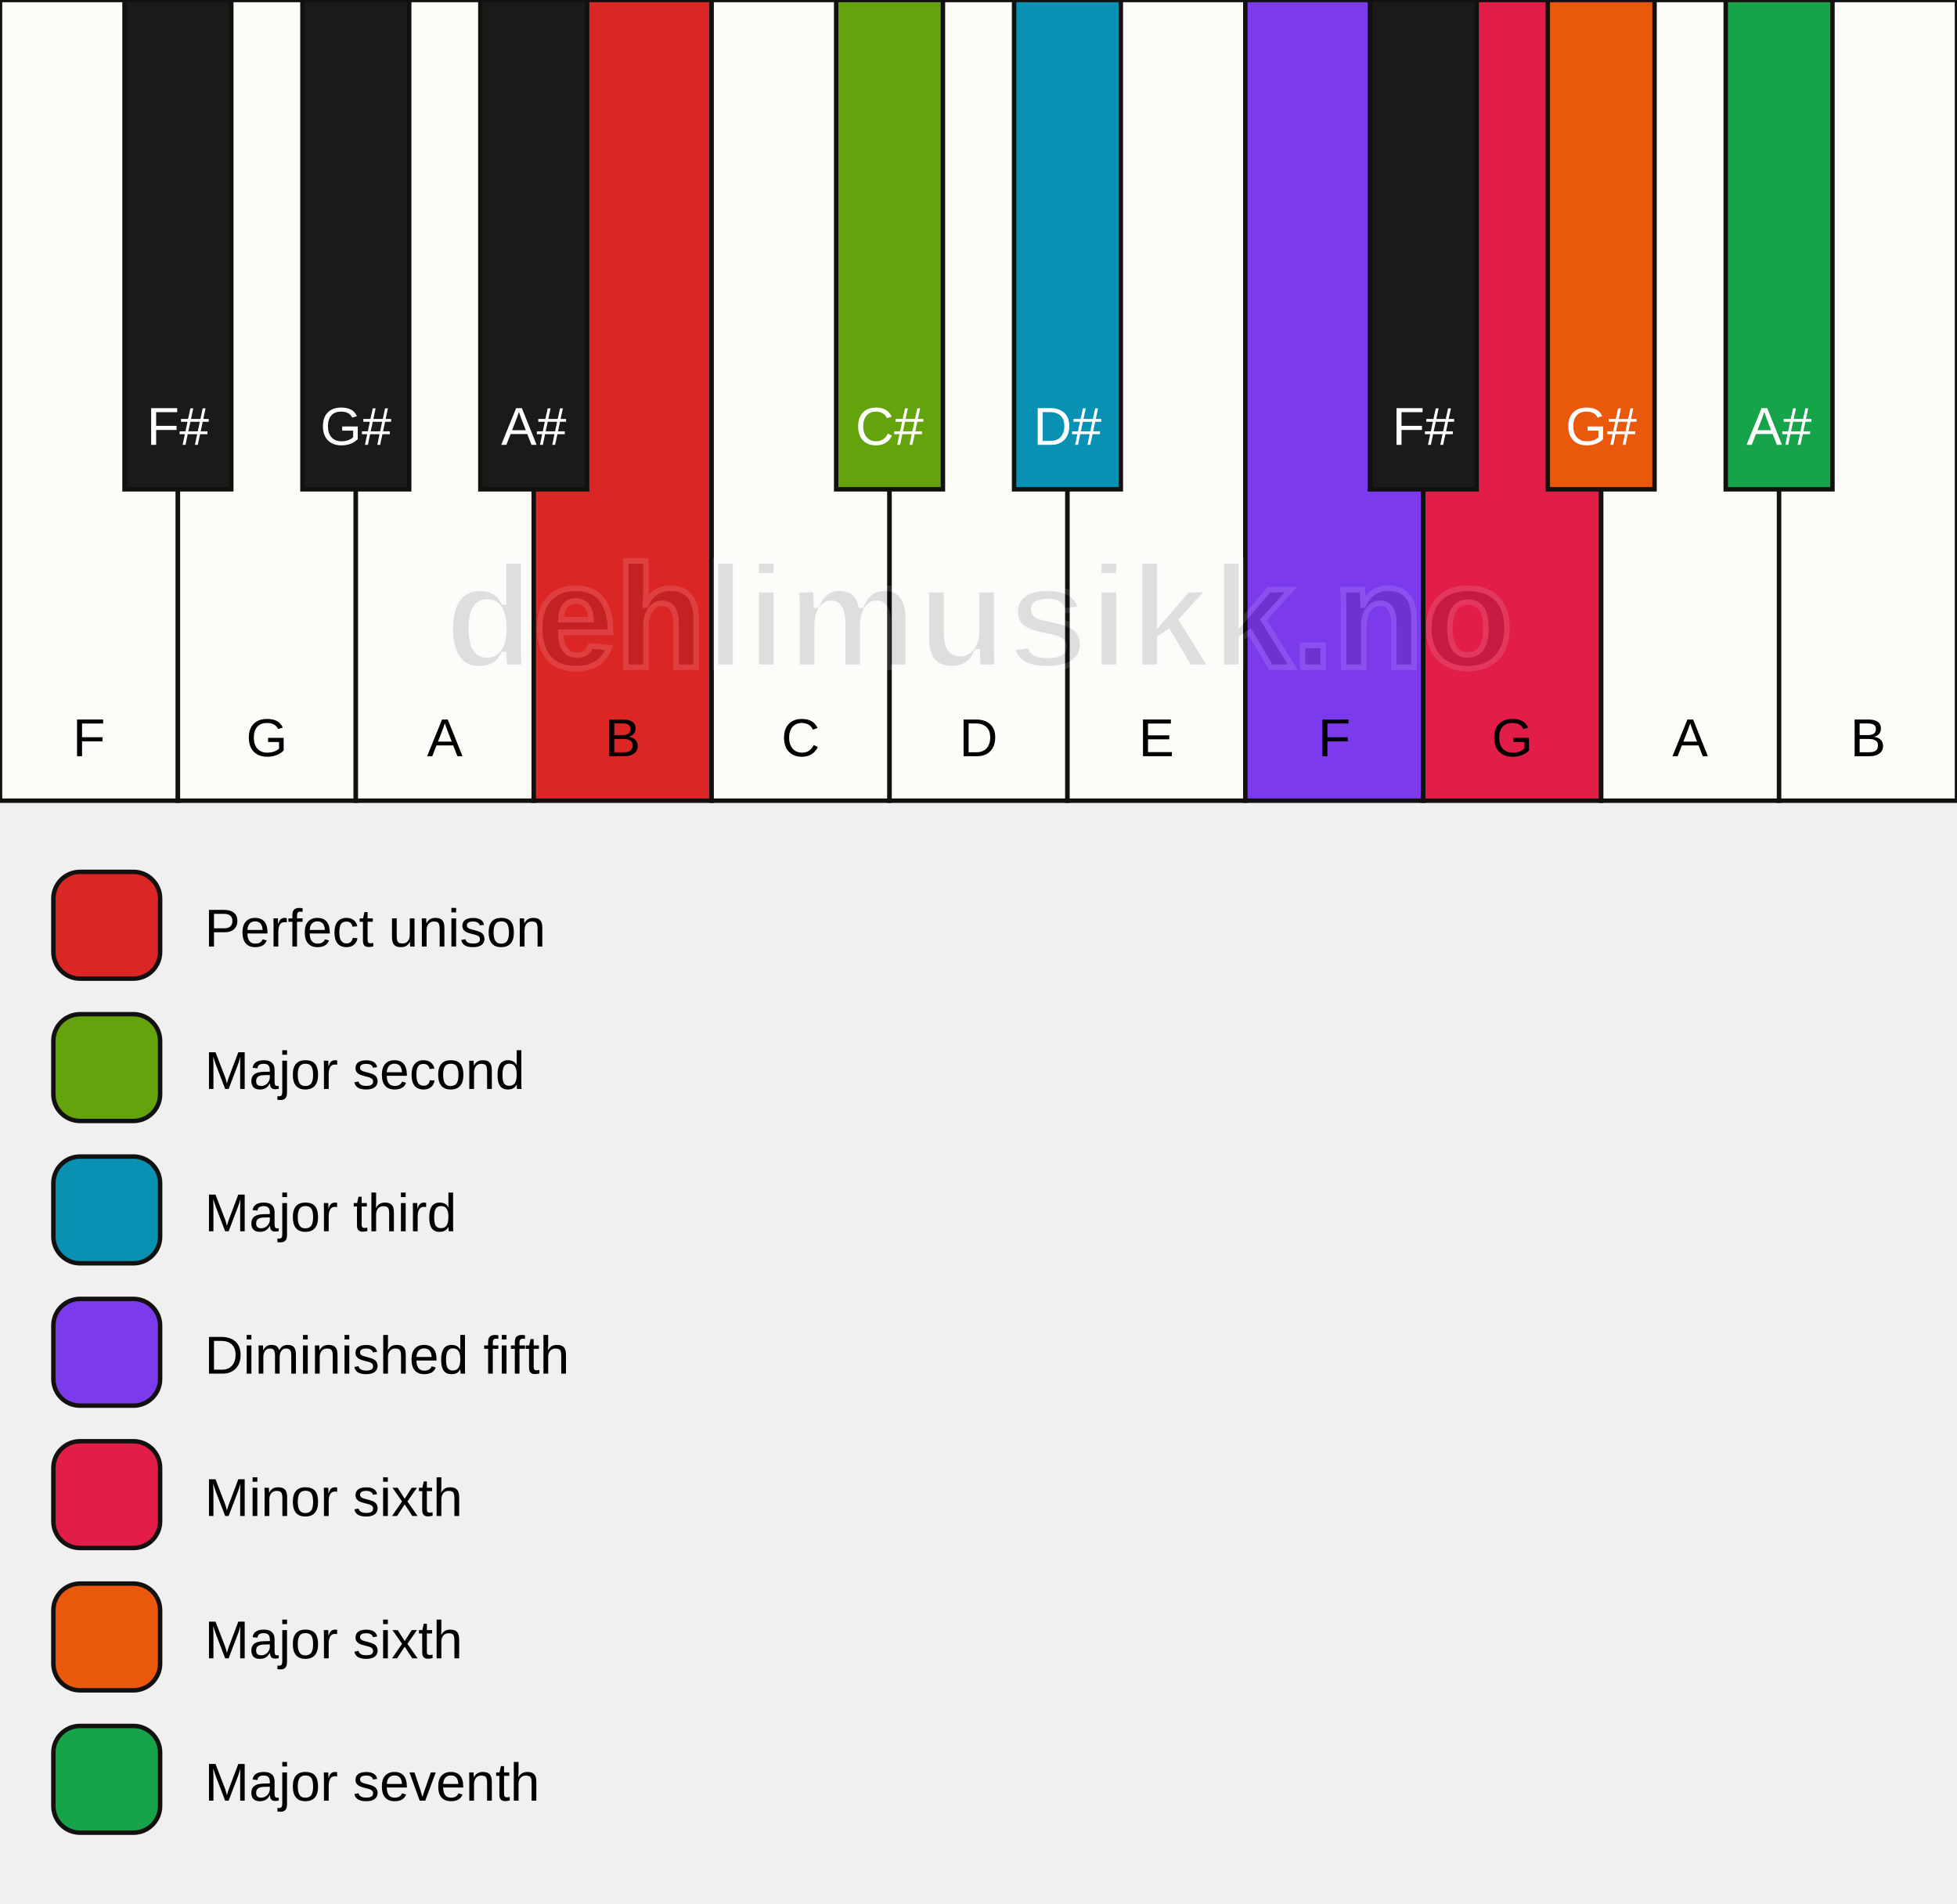
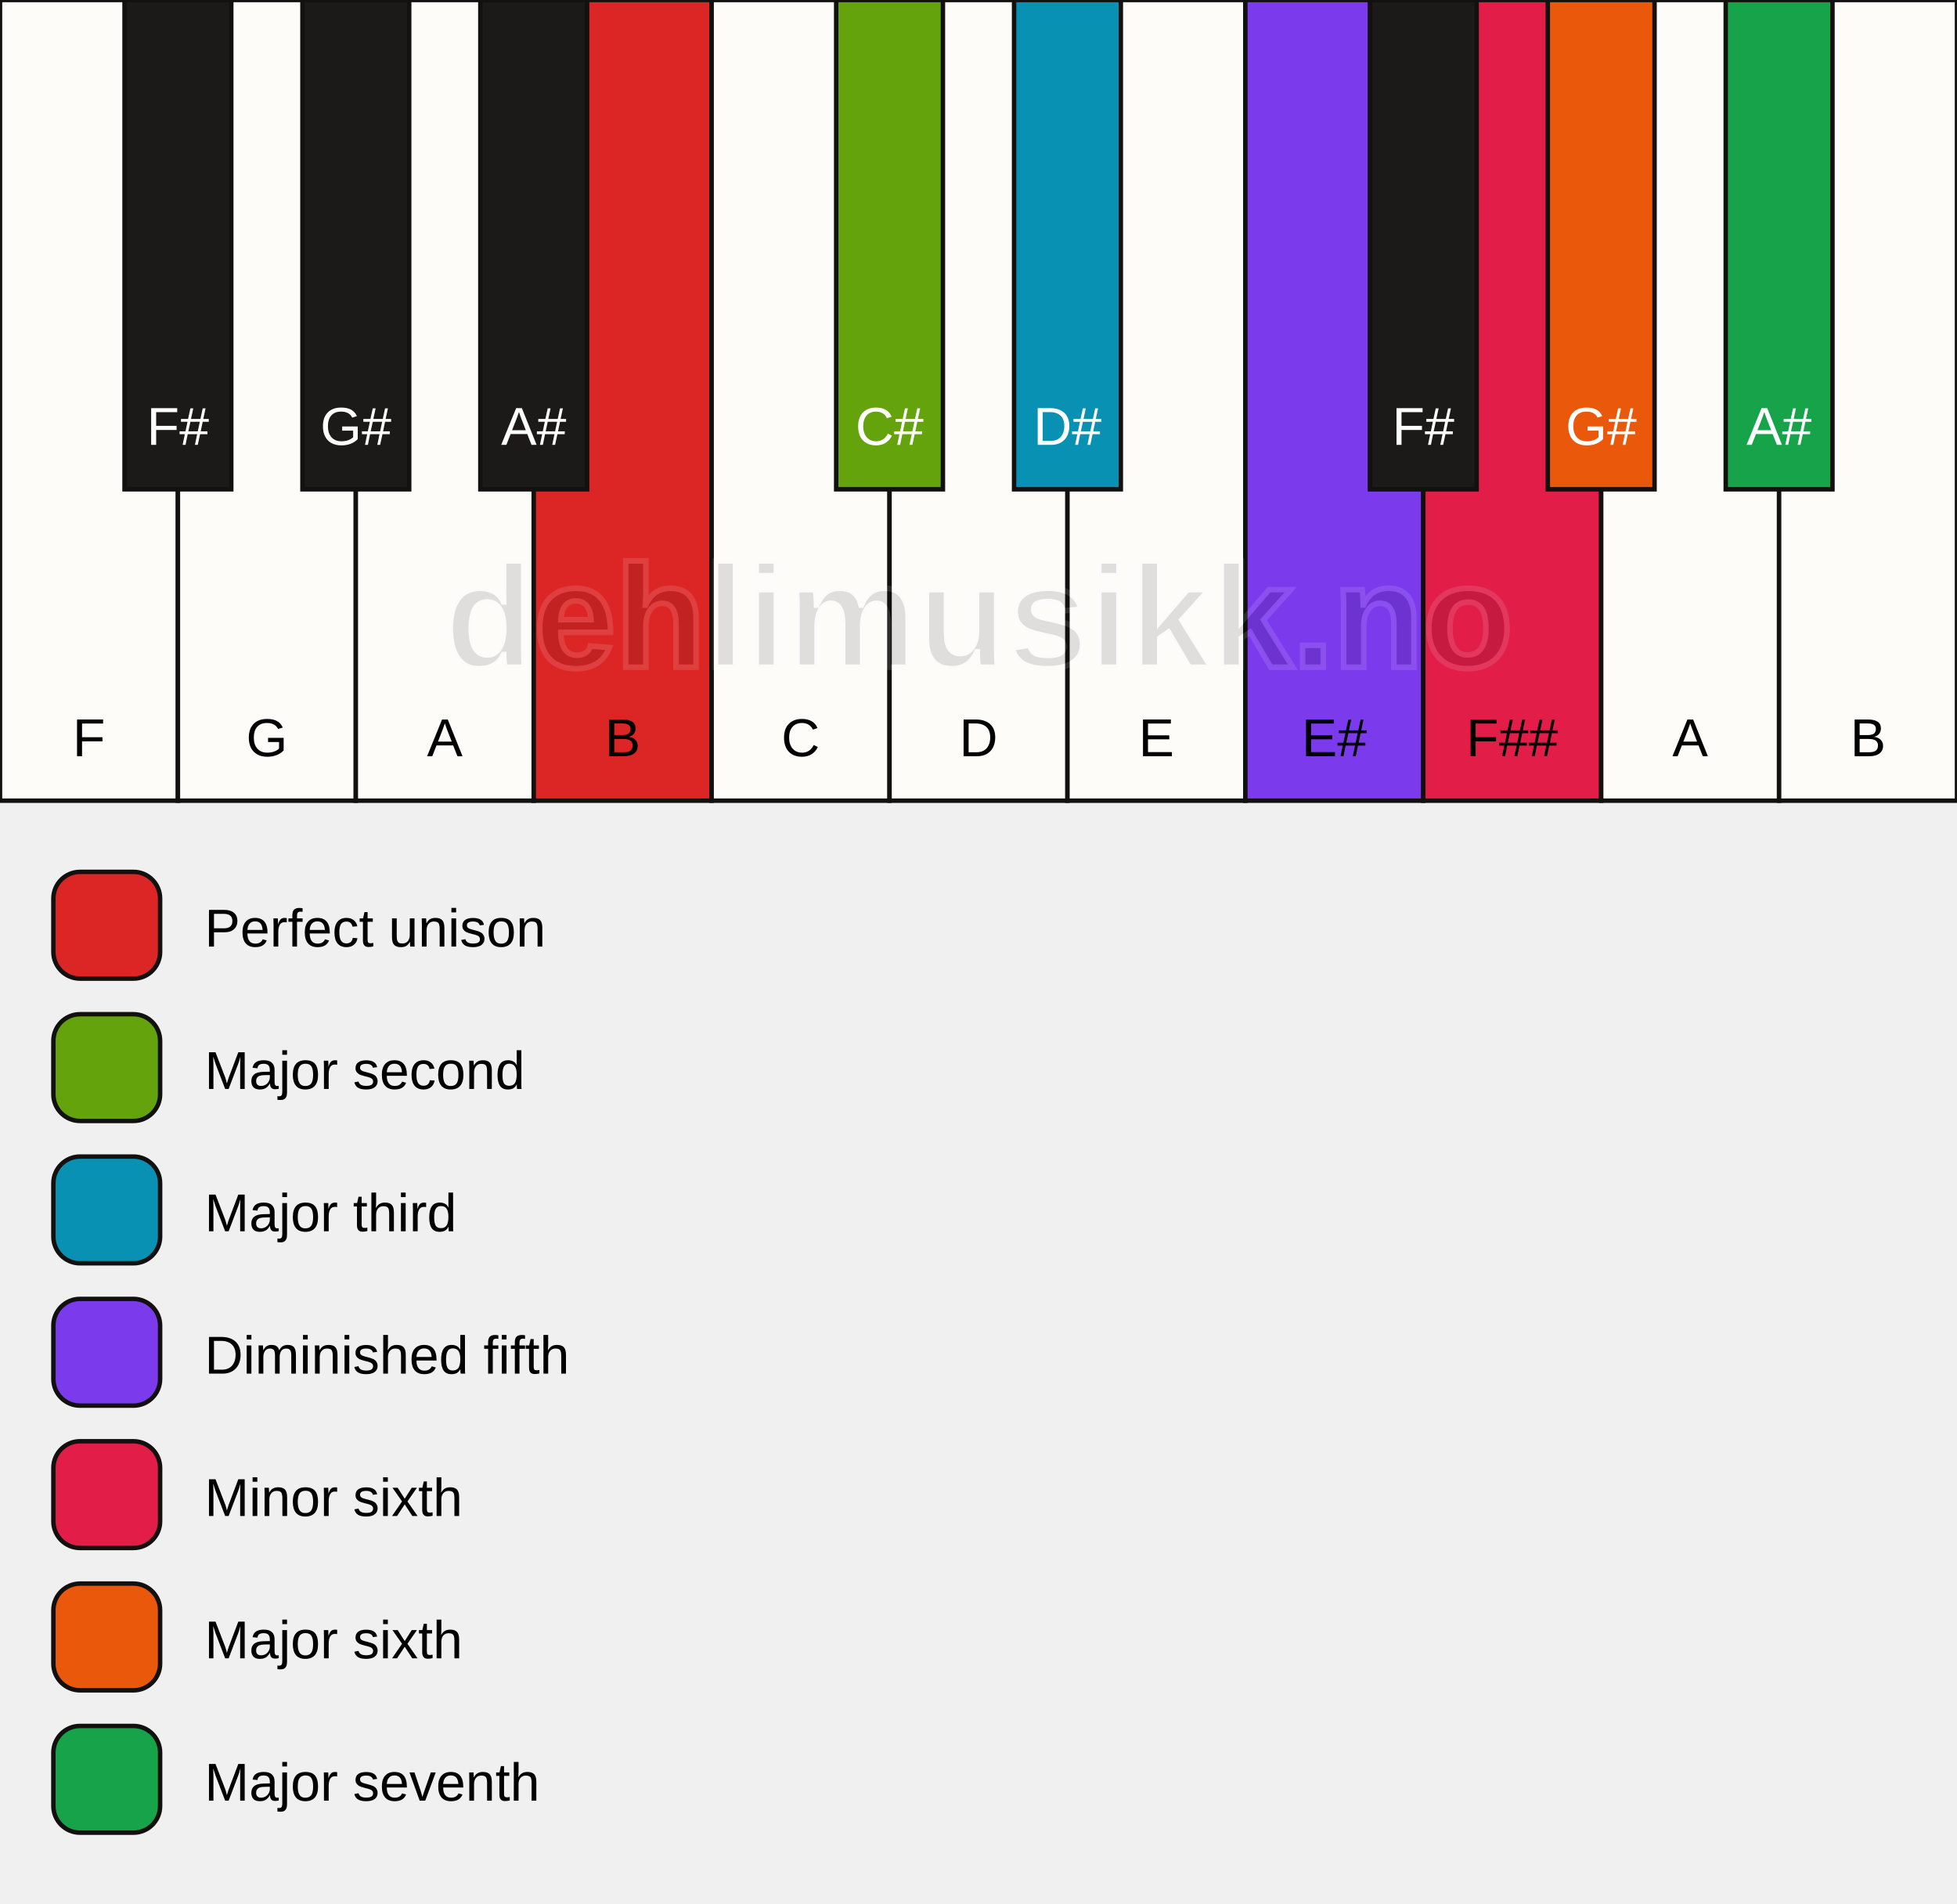
<svg xmlns="http://www.w3.org/2000/svg" width="440" height="428">
  <rect x="0" y="0" width="40" height="180" fill="#fdfcf9" stroke="#121110" />
  <text x="20" y="170" font-size="12" font-family="Arial, sans-serif" text-anchor="middle" fill="#000">
            F
          </text>
  <rect x="40" y="0" width="40" height="180" fill="#fdfcf9" stroke="#121110" />
  <text x="60" y="170" font-size="12" font-family="Arial, sans-serif" text-anchor="middle" fill="#000">
            G
          </text>
  <rect x="80" y="0" width="40" height="180" fill="#fdfcf9" stroke="#121110" />
  <text x="100" y="170" font-size="12" font-family="Arial, sans-serif" text-anchor="middle" fill="#000">
            A
          </text>
  <rect x="120" y="0" width="40" height="180" fill="#dc2626" stroke="#121110" />
  <text x="140" y="170" font-size="12" font-family="Arial, sans-serif" text-anchor="middle" fill="#000">
            B
          </text>
  <rect x="160" y="0" width="40" height="180" fill="#fdfcf9" stroke="#121110" />
  <text x="180" y="170" font-size="12" font-family="Arial, sans-serif" text-anchor="middle" fill="#000">
            C
          </text>
  <rect x="200" y="0" width="40" height="180" fill="#fdfcf9" stroke="#121110" />
  <text x="220" y="170" font-size="12" font-family="Arial, sans-serif" text-anchor="middle" fill="#000">
            D
          </text>
  <rect x="240" y="0" width="40" height="180" fill="#fdfcf9" stroke="#121110" />
  <text x="260" y="170" font-size="12" font-family="Arial, sans-serif" text-anchor="middle" fill="#000">
            E
          </text>
  <rect x="280" y="0" width="40" height="180" fill="#7c3aed" stroke="#121110" />
  <text x="300" y="170" font-size="12" font-family="Arial, sans-serif" text-anchor="middle" fill="#000">
-             F
+             E#
          </text>
  <rect x="320" y="0" width="40" height="180" fill="#e11d48" stroke="#121110" />
  <text x="340" y="170" font-size="12" font-family="Arial, sans-serif" text-anchor="middle" fill="#000">
-             G
+             F##
          </text>
  <rect x="360" y="0" width="40" height="180" fill="#fdfcf9" stroke="#121110" />
  <text x="380" y="170" font-size="12" font-family="Arial, sans-serif" text-anchor="middle" fill="#000">
            A
          </text>
  <rect x="400" y="0" width="40" height="180" fill="#fdfcf9" stroke="#121110" />
  <text x="420" y="170" font-size="12" font-family="Arial, sans-serif" text-anchor="middle" fill="#000">
            B
          </text>
  <rect x="28" y="0" width="24" height="110" fill="#1b1a19" stroke="#121110" />
  <text x="40" y="100" font-size="12" font-family="Arial, sans-serif" text-anchor="middle" fill="#fff">
            F#
          </text>
  <rect x="68" y="0" width="24" height="110" fill="#1b1a19" stroke="#121110" />
  <text x="80" y="100" font-size="12" font-family="Arial, sans-serif" text-anchor="middle" fill="#fff">
            G#
          </text>
  <rect x="108" y="0" width="24" height="110" fill="#1b1a19" stroke="#121110" />
  <text x="120" y="100" font-size="12" font-family="Arial, sans-serif" text-anchor="middle" fill="#fff">
            A#
          </text>
  <rect x="188" y="0" width="24" height="110" fill="#65a30d" stroke="#121110" />
  <text x="200" y="100" font-size="12" font-family="Arial, sans-serif" text-anchor="middle" fill="#fff">
            C#
          </text>
  <rect x="228" y="0" width="24" height="110" fill="#0891b2" stroke="#121110" />
  <text x="240" y="100" font-size="12" font-family="Arial, sans-serif" text-anchor="middle" fill="#fff">
            D#
          </text>
  <rect x="308" y="0" width="24" height="110" fill="#1b1a19" stroke="#121110" />
  <text x="320" y="100" font-size="12" font-family="Arial, sans-serif" text-anchor="middle" fill="#fff">
            F#
          </text>
  <rect x="348" y="0" width="24" height="110" fill="#ea580c" stroke="#121110" />
  <text x="360" y="100" font-size="12" font-family="Arial, sans-serif" text-anchor="middle" fill="#fff">
            G#
          </text>
  <rect x="388" y="0" width="24" height="110" fill="#16a34a" stroke="#121110" />
  <text x="400" y="100" font-size="12" font-family="Arial, sans-serif" text-anchor="middle" fill="#fff">
            A#
          </text>
  <text x="220" y="150" font-size="33" font-family="Arial, sans-serif" font-weight="bold" text-anchor="middle" fill="#000" opacity="0.12" stroke="#fff" stroke-width="1.25" stroke-opacity="0.95">
        dehlimusikk.no
      </text>
  <rect x="12" y="196" width="24" height="24" fill="#dc2626" stroke="#121110" rx="6" />
  <text x="46" y="212.8" font-size="12" font-family="Arial, sans-serif" text-anchor="start" fill="#000">Perfect unison</text>
  <rect x="12" y="228" width="24" height="24" fill="#65a30d" stroke="#121110" rx="6" />
  <text x="46" y="244.8" font-size="12" font-family="Arial, sans-serif" text-anchor="start" fill="#000">Major second</text>
  <rect x="12" y="260" width="24" height="24" fill="#0891b2" stroke="#121110" rx="6" />
  <text x="46" y="276.8" font-size="12" font-family="Arial, sans-serif" text-anchor="start" fill="#000">Major third</text>
  <rect x="12" y="292" width="24" height="24" fill="#7c3aed" stroke="#121110" rx="6" />
  <text x="46" y="308.8" font-size="12" font-family="Arial, sans-serif" text-anchor="start" fill="#000">Diminished fifth</text>
  <rect x="12" y="324" width="24" height="24" fill="#e11d48" stroke="#121110" rx="6" />
  <text x="46" y="340.8" font-size="12" font-family="Arial, sans-serif" text-anchor="start" fill="#000">Minor sixth</text>
  <rect x="12" y="356" width="24" height="24" fill="#ea580c" stroke="#121110" rx="6" />
  <text x="46" y="372.8" font-size="12" font-family="Arial, sans-serif" text-anchor="start" fill="#000">Major sixth</text>
  <rect x="12" y="388" width="24" height="24" fill="#16a34a" stroke="#121110" rx="6" />
  <text x="46" y="404.8" font-size="12" font-family="Arial, sans-serif" text-anchor="start" fill="#000">Major seventh</text>
</svg>
